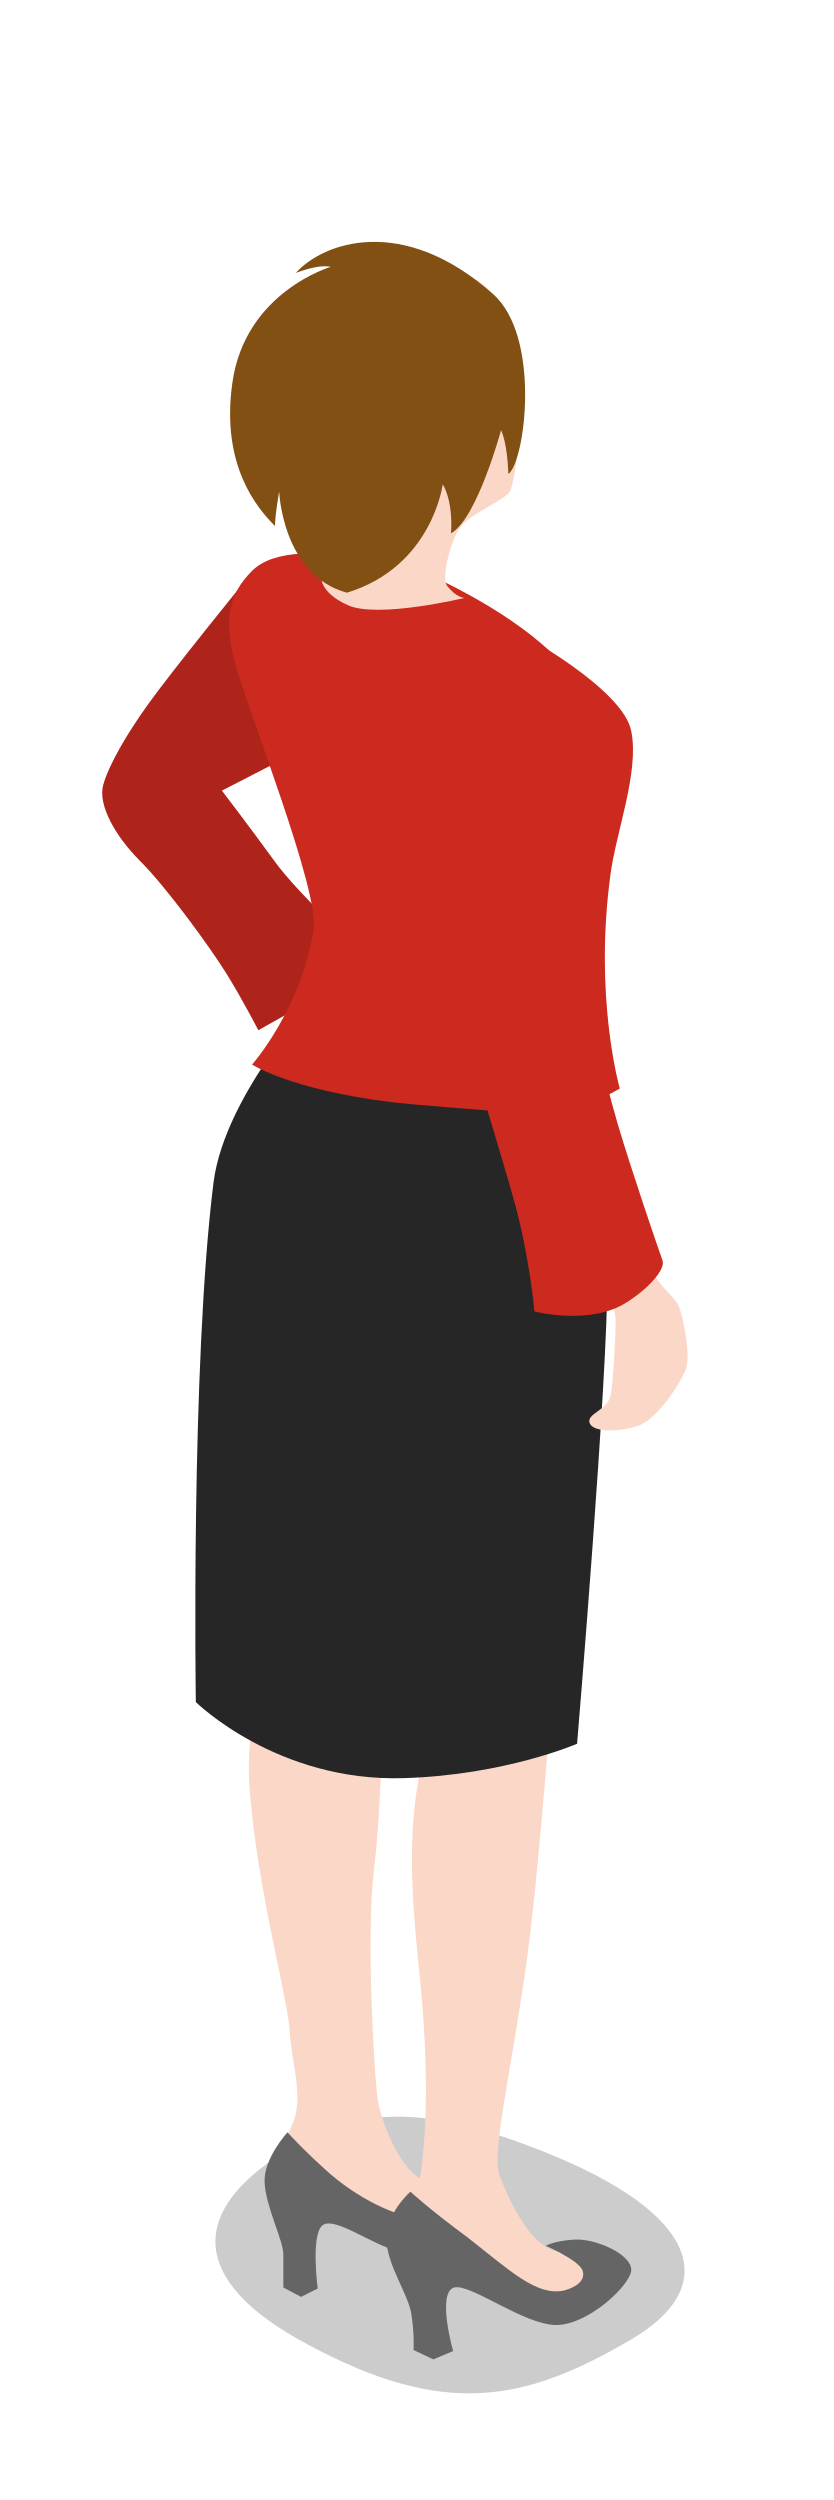
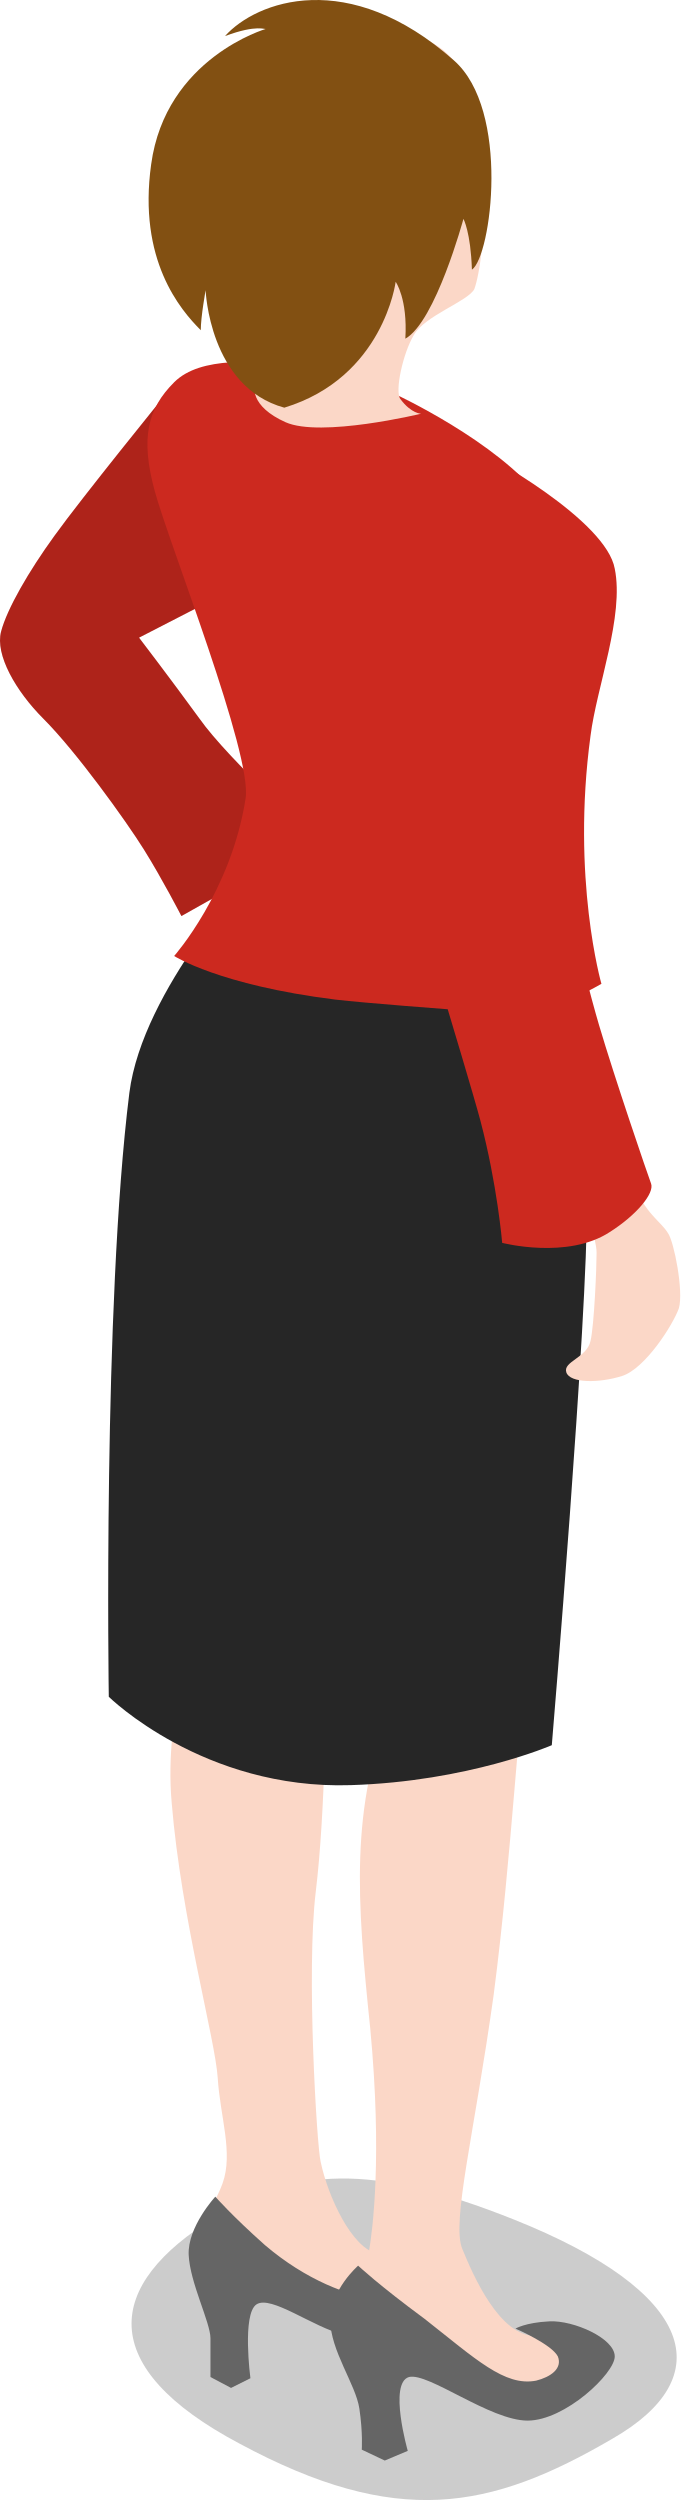
- <svg xmlns="http://www.w3.org/2000/svg" enable-background="new 0 0 80 240" viewBox="0 0 80 240">
-   <path d="m23.5 55.8s-6.9 8.5-9.2 11.7c-2.1 2.9-3.9 6-4.4 7.9s1.2 4.9 3.5 7.2c2.7 2.7 6.8 8.4 8.3 10.8s3.1 5.5 3.1 5.5l11.2-6.3s-7.3-6.6-9.7-10c-2.4-3.3-5-6.7-5-6.7l6.8-3.5z" fill="#cc291f" />
-   <path d="m23.5 55.8s-6.9 8.5-9.2 11.7c-2.1 2.9-3.9 6-4.4 7.9s1.2 4.9 3.5 7.2c2.7 2.7 6.8 8.4 8.3 10.8s3.1 5.5 3.1 5.5l11.2-6.3s-7.3-6.6-9.7-10c-2.4-3.3-5-6.7-5-6.7l6.8-3.5z" opacity=".15" />
-   <path d="m47.6 59.6c2.9 1.3 12.3 6.7 13 10.6.8 3.9-1.5 9.8-2 13.8-1.6 11.8.9 20.5.9 20.5s-3.6 2.1-5.4 2.1c-1.9-.1-6.5-47-6.5-47z" fill="#cc291f" />
-   <path d="m27.6 206.4c-9.2 5.6-9.9 12.4 2 18.7 13 7 20.7 5.5 30.8-.4 8.9-5.1 6.9-12.1-8.1-18.1-12-4.8-18.2-4.2-24.7-.2z" opacity=".2" />
-   <path d="m29.4 96.4c-2.4 3.1-11.4 14.1-8.8 29.7s7 23.9 6.3 27.6-3.6 10.7-2.9 18.5c.8 9.6 3.6 19.5 3.8 22.7s1.3 6.2.4 8.7-3 4.3-.9 6c1.8 1.4 1-.6 10.1 2.7 12.1 4.5 9.6-1.8 3.6-2.9-2.1-.4-4.1-4.7-4.7-7.6-.3-1.2-1.2-15.7-.4-22.3s.9-16.9.8-19.9 2.4-14.3 3.3-19.8c1.4-8.4 4-38.1 4-38.1z" fill="#fbd7c7" />
-   <path d="m27.6 204.7s-2.3 2.5-2.2 4.8 1.8 5.6 1.8 6.9v3.2l1.7.9 1.6-.8s-.7-5.3.5-6.1 4.7 1.9 7.2 2.5 8.2-.1 10.3-.9c2.2-.9.4-3.6-1.5-4.7-2.6-1.4-6.6-1.1-6.6-1.1s1.3.4 2.8 1.9c2.7 2.7-4.7 3.2-11.5-2.6-2.7-2.4-4.1-4-4.1-4z" fill="#656565" />
-   <path d="m37.8 100.7s-5.3 12.7-5.3 18.9 4.1 8.4 4.8 10.4c.8 2 1 8.4 2.9 16s4.2 12.4 2 17.9c-3.5 8.7-2.9 16.3-1.8 26.9 1 10.6.2 16.6-.1 18.4-.4 2-3.5 3-1.9 5.4 2.2 3.2 8.3 3.6 11 4.9 3.2 1.5 7.2 2 8.1.4.9-1.5.2-3.9-3.4-3.7-3 .1-5.2-5-6.1-7.2s1-9.5 2.6-21c1.5-11.5 2.1-24 2.9-28.7s3.1-8.9 3.8-30.2-1.6-27.4-1.6-27.4z" fill="#fbd7c7" />
-   <path d="m39.4 210.4s-2.3 2-2.3 4.5 2.1 5.3 2.4 7.3.2 3.4.2 3.4l1.9.9 1.9-.8s-1.6-5.6.1-6.1c1.6-.4 6.7 3.6 9.8 3.6s7.2-3.9 7.2-5.3c0-1.5-3.4-3-5.4-2.9s-2.8.6-2.8.6 3 1.3 3.5 2.3c.4 1-.6 1.7-1.8 2-2.6.5-5-1.8-9.2-5.1-3.8-2.8-5.5-4.4-5.5-4.4z" fill="#656565" />
-   <path d="m30.8 95.2s-9.2 9.7-10.3 18.3c-2.2 17.6-1.7 49.9-1.7 49.9s7.8 7.7 20 7.3c9.7-.3 16.6-3.3 16.6-3.3s3-35.7 2.9-44.9c-.1-8.1-2.5-19.7-2.5-19.7s-13-2-17.8-3.8c-4.7-1.7-7.2-3.8-7.2-3.8z" fill="#262626" />
-   <path d="m54.4 65.1s1.5 1.1.6 7.5c-1 6.3-1 19.4.8 25.7s5.2 20 6.3 22.6c1 2.6 2.3 3.2 2.9 4.2.5.7 1.3 4.8.9 6.2-.5 1.4-2.8 5-4.7 5.6s-4.3.6-4.6-.3 1.7-1.2 2-2.6c.3-1.3.5-6 .5-7.3 0-1.2-1.1-4.6-4.9-10.7-3.8-6.2-7-11.3-8.1-18.1-1-6.8-3.1-26.4-2.7-30.1.6-5.1 7.2-7.7 11-2.7z" fill="#fbd7c7" />
-   <path d="m34.5 53.3c-3.5-.2-8.1-.7-10.3 1.5s-2.8 4.6-1.6 9 8.1 21.8 7.5 25.4c-1.2 7.7-5.9 13-5.9 13s3.7 2.4 13.3 3.6c2.6.3 9.3.8 9.3.8s2.2 7.3 2.7 9.2c1.4 5.3 1.8 10.1 1.8 10.1s5.4 1.4 8.9-.9c2.2-1.4 3.7-3.2 3.4-4s-3-8.7-4.3-13.1-4.8-18.3-4.7-25c.1-6.6 3.5-13.8-.1-18.5s-12-8.6-12-8.6z" fill="#cc291f" />
-   <path d="m44.5 26.3c3.3 1.2 4.6 4 5.1 10s-.2 9.7-.6 10.8c-.5 1-4.1 2.2-5 3.8-.9 1.5-1.6 4.7-1.1 5.3.9 1.2 1.7 1.2 1.7 1.2s-8.3 2-11.2.7-2.8-3-2.3-3.6c.6-.7 1.6-3.4 1.1-5-.6-1.5-7.4-7.7-5.3-14.9 2.7-8.6 10.9-10.7 17.6-8.3z" fill="#fbd7c7" />
-   <path d="m43.3 51.2c2.5-1.4 4.8-9.9 4.8-9.9s.6 1.1.7 4.2c1.6-1.1 3.2-13.2-1.5-17.3-8.7-7.7-16.3-4.9-18.9-2 2.7-1 3.3-.5 3.4-.6 0 0-8.3 2.4-9.5 11.2-1.1 7.9 2.4 12 4.1 13.7 0-1.1.4-3.3.4-3.3s.3 8 6.5 9.7c8.2-2.5 9.2-10.4 9.2-10.4s1 1.4.8 4.7z" fill="#825012" />
+ <svg xmlns="http://www.w3.org/2000/svg" enable-background="new 0 0 80 240" viewBox="0 0 5.62 20.654" version="1.1" id="svg1180" width="5.62" height="20.654">
+   <defs id="defs1184" />
+   <g id="g1201" transform="matrix(0.1,0,0,0.1,-0.9812266,-2.321941)">
+     <path id="path1154" d="m 23.5,55.8 c 0,0 -6.9,8.5 -9.2,11.7 -2.1,2.9 -3.9,6 -4.4,7.9 -0.5,1.9 1.2,4.9 3.5,7.2 2.7,2.7 6.8,8.4 8.3,10.8 1.5,2.4 3.1,5.5 3.1,5.5 L 36,92.6 c 0,0 -7.3,-6.6 -9.7,-10 -2.4,-3.3 -5,-6.7 -5,-6.7 l 6.8,-3.5 z" style="fill:#cc291f" />
+     <path id="path1156" d="m 23.5,55.8 c 0,0 -6.9,8.5 -9.2,11.7 -2.1,2.9 -3.9,6 -4.4,7.9 -0.5,1.9 1.2,4.9 3.5,7.2 2.7,2.7 6.8,8.4 8.3,10.8 1.5,2.4 3.1,5.5 3.1,5.5 L 36,92.6 c 0,0 -7.3,-6.6 -9.7,-10 -2.4,-3.3 -5,-6.7 -5,-6.7 l 6.8,-3.5 z" style="opacity:0.15" />
+     <path id="path1158" d="m 47.6,59.6 c 2.9,1.3 12.3,6.7 13,10.6 0.8,3.9 -1.5,9.8 -2,13.8 -1.6,11.8 0.9,20.5 0.9,20.5 0,0 -3.6,2.1 -5.4,2.1 -1.9,-0.1 -6.5,-47 -6.5,-47 z" style="fill:#cc291f" />
+     <path id="path1160" d="m 27.6,206.4 c -9.2,5.6 -9.9,12.4 2,18.7 13,7 20.7,5.5 30.8,-0.4 8.9,-5.1 6.9,-12.1 -8.1,-18.1 -12,-4.8 -18.2,-4.2 -24.7,-0.2 z" style="opacity:0.2" />
+     <path id="path1162" d="m 29.4,96.4 c -2.4,3.1 -11.4,14.1 -8.8,29.7 2.6,15.6 7,23.9 6.3,27.6 -0.7,3.7 -3.6,10.7 -2.9,18.5 0.8,9.6 3.6,19.5 3.8,22.7 0.2,3.2 1.3,6.2 0.4,8.7 -0.9,2.5 -3,4.3 -0.9,6 1.8,1.4 1,-0.6 10.1,2.7 12.1,4.5 9.6,-1.8 3.6,-2.9 -2.1,-0.4 -4.1,-4.7 -4.7,-7.6 -0.3,-1.2 -1.2,-15.7 -0.4,-22.3 0.8,-6.6 0.9,-16.9 0.8,-19.9 -0.1,-3 2.4,-14.3 3.3,-19.8 1.4,-8.4 4,-38.1 4,-38.1 z" style="fill:#fbd7c7" />
+     <path id="path1164" d="m 27.6,204.7 c 0,0 -2.3,2.5 -2.2,4.8 0.1,2.3 1.8,5.6 1.8,6.9 v 3.2 l 1.7,0.9 1.6,-0.8 c 0,0 -0.7,-5.3 0.5,-6.1 1.2,-0.8 4.7,1.9 7.2,2.5 2.5,0.6 8.2,-0.1 10.3,-0.9 2.2,-0.9 0.4,-3.6 -1.5,-4.7 -2.6,-1.4 -6.6,-1.1 -6.6,-1.1 0,0 1.3,0.4 2.8,1.9 2.7,2.7 -4.7,3.2 -11.5,-2.6 -2.7,-2.4 -4.1,-4 -4.1,-4 z" style="fill:#656565" />
+     <path id="path1166" d="m 37.8,100.7 c 0,0 -5.3,12.7 -5.3,18.9 0,6.2 4.1,8.4 4.8,10.4 0.8,2 1,8.4 2.9,16 1.9,7.6 4.2,12.4 2,17.9 -3.5,8.7 -2.9,16.3 -1.8,26.9 1,10.6 0.2,16.6 -0.1,18.4 -0.4,2 -3.5,3 -1.9,5.4 2.2,3.2 8.3,3.6 11,4.9 3.2,1.5 7.2,2 8.1,0.4 0.9,-1.5 0.2,-3.9 -3.4,-3.7 -3,0.1 -5.2,-5 -6.1,-7.2 -0.9,-2.2 1,-9.5 2.6,-21 1.5,-11.5 2.1,-24 2.9,-28.7 0.8,-4.7 3.1,-8.9 3.8,-30.2 0.7,-21.3 -1.6,-27.4 -1.6,-27.4 z" style="fill:#fbd7c7" />
+     <path id="path1168" d="m 39.4,210.4 c 0,0 -2.3,2 -2.3,4.5 0,2.5 2.1,5.3 2.4,7.3 0.3,2 0.2,3.4 0.2,3.4 l 1.9,0.9 1.9,-0.8 c 0,0 -1.6,-5.6 0.1,-6.1 1.6,-0.4 6.7,3.6 9.8,3.6 3.1,0 7.2,-3.9 7.2,-5.3 0,-1.5 -3.4,-3 -5.4,-2.9 -2,0.1 -2.8,0.6 -2.8,0.6 0,0 3,1.3 3.5,2.3 0.4,1 -0.6,1.7 -1.8,2 -2.6,0.5 -5,-1.8 -9.2,-5.1 -3.8,-2.8 -5.5,-4.4 -5.5,-4.4 z" style="fill:#656565" />
+     <path id="path1170" d="m 30.8,95.2 c 0,0 -9.2,9.7 -10.3,18.3 -2.2,17.6 -1.7,49.9 -1.7,49.9 0,0 7.8,7.7 20,7.3 9.7,-0.3 16.6,-3.3 16.6,-3.3 0,0 3,-35.7 2.9,-44.9 -0.1,-8.1 -2.5,-19.7 -2.5,-19.7 0,0 -13,-2 -17.8,-3.8 -4.7,-1.7 -7.2,-3.8 -7.2,-3.8 z" style="fill:#262626" />
+     <path id="path1172" d="m 54.4,65.1 c 0,0 1.5,1.1 0.6,7.5 -1,6.3 -1,19.4 0.8,25.7 1.8,6.3 5.2,20 6.3,22.6 1,2.6 2.3,3.2 2.9,4.2 0.5,0.7 1.3,4.8 0.9,6.2 -0.5,1.4 -2.8,5 -4.7,5.6 -1.9,0.6 -4.3,0.6 -4.6,-0.3 -0.3,-0.9 1.7,-1.2 2,-2.6 0.3,-1.3 0.5,-6 0.5,-7.3 0,-1.2 -1.1,-4.6 -4.9,-10.7 -3.8,-6.2 -7,-11.3 -8.1,-18.1 -1,-6.8 -3.1,-26.4 -2.7,-30.1 0.6,-5.1 7.2,-7.7 11,-2.7 z" style="fill:#fbd7c7" />
+     <path id="path1174" d="m 34.5,53.3 c -3.5,-0.2 -8.1,-0.7 -10.3,1.5 -2.2,2.2 -2.8,4.6 -1.6,9 1.2,4.4 8.1,21.8 7.5,25.4 -1.2,7.7 -5.9,13 -5.9,13 0,0 3.7,2.4 13.3,3.6 2.6,0.3 9.3,0.8 9.3,0.8 0,0 2.2,7.3 2.7,9.2 1.4,5.3 1.8,10.1 1.8,10.1 0,0 5.4,1.4 8.9,-0.9 2.2,-1.4 3.7,-3.2 3.4,-4 -0.3,-0.8 -3,-8.7 -4.3,-13.1 -1.3,-4.4 -4.8,-18.3 -4.7,-25 0.1,-6.6 3.5,-13.8 -0.1,-18.5 -3.6,-4.7 -12,-8.6 -12,-8.6 z" style="fill:#cc291f" />
+     <path id="path1176" d="m 44.5,26.3 c 3.3,1.2 4.6,4 5.1,10 0.5,6 -0.2,9.7 -0.6,10.8 -0.5,1 -4.1,2.2 -5,3.8 -0.9,1.5 -1.6,4.7 -1.1,5.3 0.9,1.2 1.7,1.2 1.7,1.2 0,0 -8.3,2 -11.2,0.7 -2.9,-1.3 -2.8,-3 -2.3,-3.6 0.6,-0.7 1.6,-3.4 1.1,-5 C 31.6,48 24.8,41.8 26.9,34.6 29.6,26 37.8,23.9 44.5,26.3 Z" style="fill:#fbd7c7" />
+     <path id="path1178" d="m 43.3,51.2 c 2.5,-1.4 4.8,-9.9 4.8,-9.9 0,0 0.6,1.1 0.7,4.2 1.6,-1.1 3.2,-13.2 -1.5,-17.3 -8.7,-7.7 -16.3,-4.9 -18.9,-2 2.7,-1 3.3,-0.5 3.4,-0.6 0,0 -8.3,2.4 -9.5,11.2 -1.1,7.9 2.4,12 4.1,13.7 0,-1.1 0.4,-3.3 0.4,-3.3 0,0 0.3,8 6.5,9.7 8.2,-2.5 9.2,-10.4 9.2,-10.4 0,0 1,1.4 0.8,4.7 z" style="fill:#825012" />
+   </g>
</svg>
